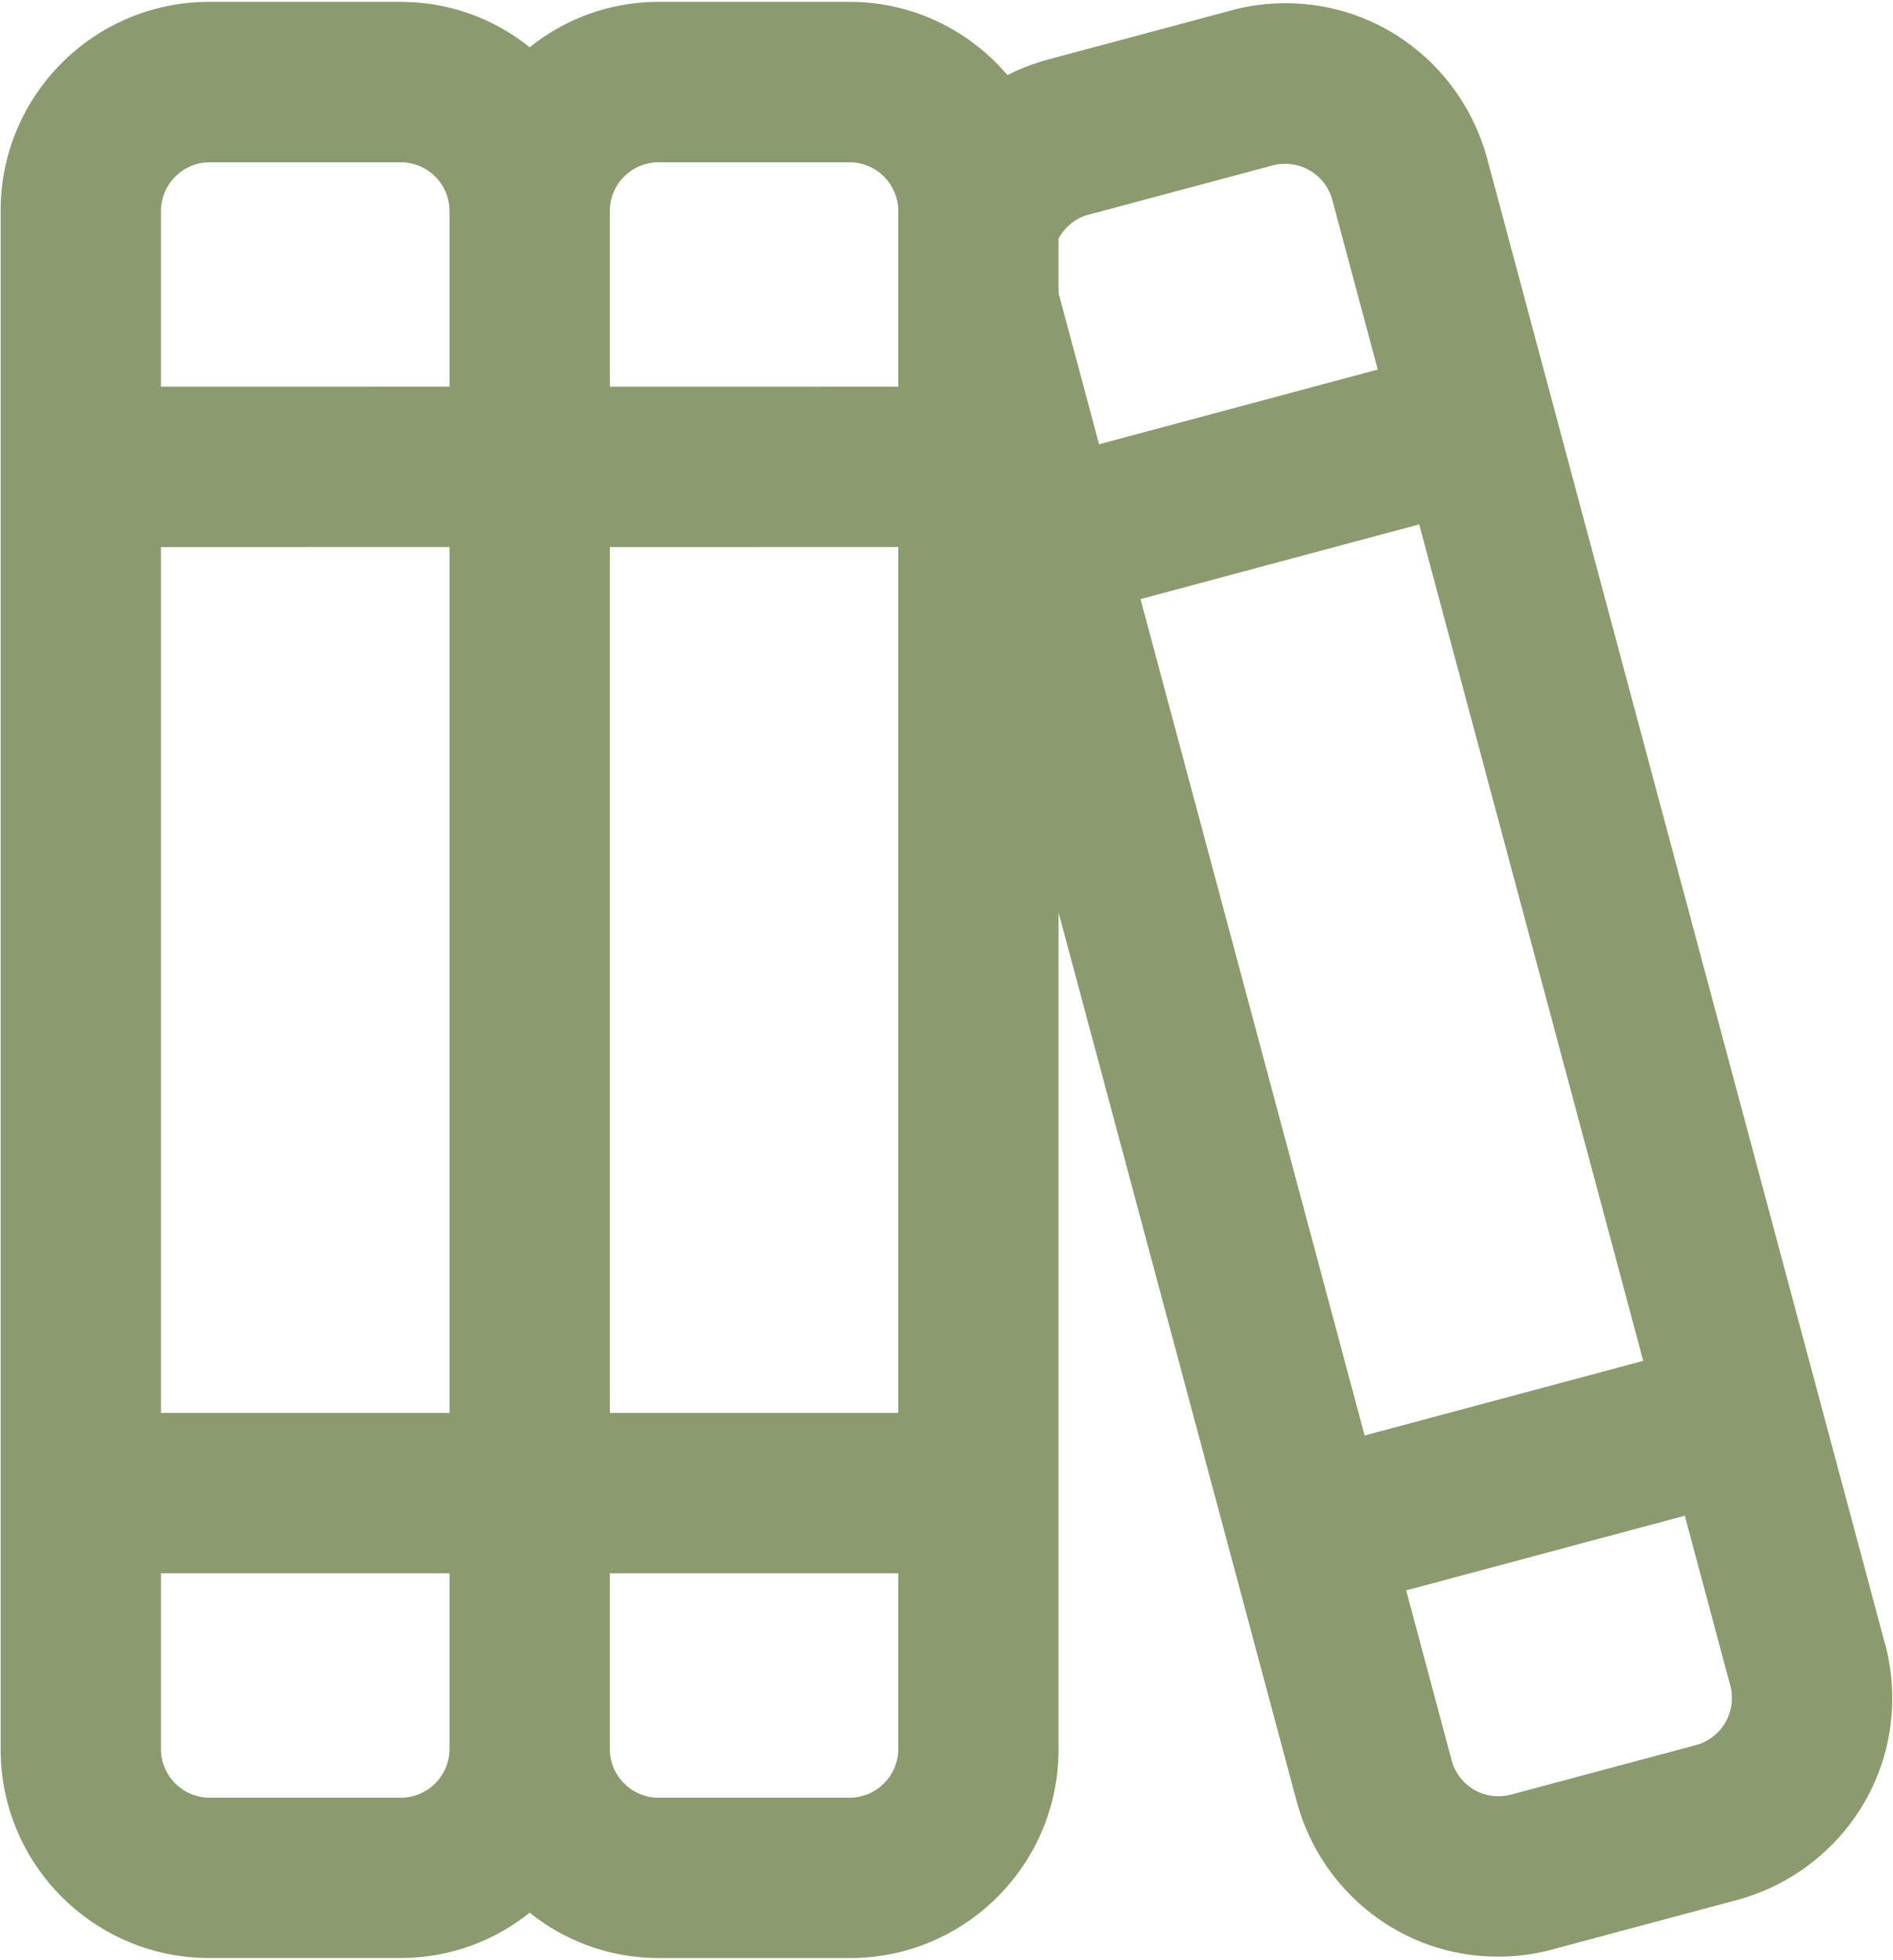
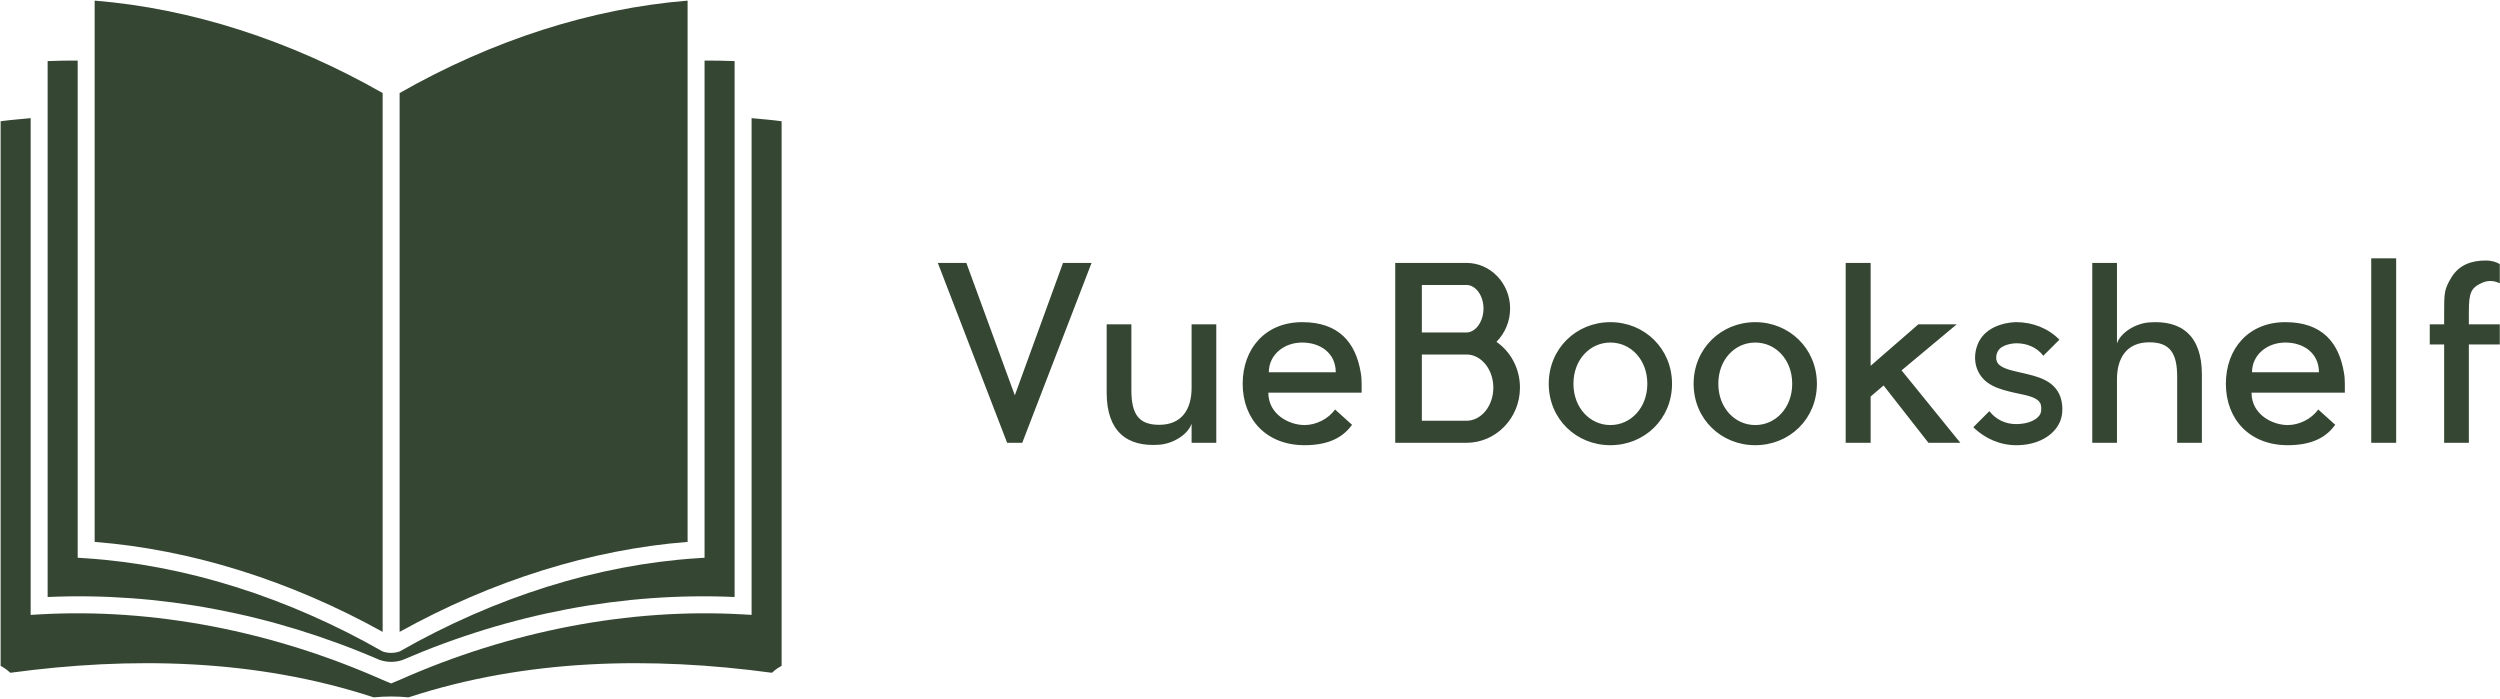
- <svg xmlns="http://www.w3.org/2000/svg" width="738" height="764" viewBox="0 0 738 764" fill="none">
-   <path d="M734.975 641.025L579.7 61.45C570.1 26.5 538.6 1.25 501.225 1.25C493.75 1.25 486.5 2.25 479.625 4.15L480.2 4.025L407.8 23.425C402.05 25.05 397.075 27.05 392.35 29.5L392.8 29.3C377.95 11.85 356 0.8 331.475 0.725H256.5C237.5 0.8 220.075 7.475 206.35 18.55L206.5 18.425C192.925 7.475 175.5 0.8 156.525 0.725H81.5C36.65 0.775 0.3 37.125 0.25 81.975V681.975C0.3 726.825 36.65 763.175 81.5 763.225H156.5C175.5 763.15 192.925 756.5 206.65 745.425L206.5 745.55C220.075 756.5 237.5 763.15 256.475 763.25H331.45C376.3 763.2 412.65 726.85 412.7 682V355.675L505.625 702.5C515.175 737.45 546.65 762.7 584.025 762.7C591.525 762.7 598.775 761.675 605.675 759.775L605.1 759.9L677.55 740.525C712.5 730.875 737.725 699.375 737.725 662C737.725 654.55 736.725 647.325 734.85 640.45L734.975 641.025ZM444.65 233.525L553.3 204.4L640.65 530.45L532.025 559.55L444.65 233.525ZM423.975 83.8L496.35 64.425C497.75 64.05 499.375 63.85 501.05 63.85C509.7 63.85 517.025 69.625 519.325 77.525L519.35 77.65L537.15 144.05L428.5 173.175L412.7 114.25V93.05C415.05 88.575 419.05 85.25 423.85 83.8H423.975ZM256.5 63.25H331.45C341.75 63.4 350.05 71.7 350.2 81.975V150.725L237.75 150.75V82C237.9 71.7 246.2 63.4 256.475 63.25H256.5ZM175.25 550.75H62.75V213.25L175.25 213.225V550.75ZM237.75 213.25L350.2 213.225V550.75H237.75V213.25ZM81.5 63.25H156.5C166.8 63.4 175.1 71.7 175.25 81.975V150.725L62.75 150.75V82C62.9 71.7 71.225 63.4 81.5 63.25ZM156.5 700.75H81.5C71.2 700.6 62.9 692.3 62.75 682.025V613.25H175.25V682C175.1 692.3 166.775 700.6 156.5 700.75ZM331.45 700.75H256.5C246.2 700.6 237.9 692.3 237.75 682.025V613.25H350.2V682C350.05 692.3 341.725 700.6 331.45 700.75ZM661.325 680.2L588.925 699.575C587.5 699.95 585.875 700.175 584.2 700.175C580.725 700.175 577.475 699.25 574.675 697.625L574.775 697.675C570.5 695.2 567.325 691.2 566.025 686.425L566 686.3L548.225 619.925L656.85 590.825L674.65 657.25C675.025 658.65 675.225 660.25 675.225 661.9C675.225 670.575 669.425 677.875 661.5 680.15L661.375 680.175L661.325 680.2Z" fill="#8A9B6E" />
+ <svg xmlns="http://www.w3.org/2000/svg" viewBox="0 0 3001 838" fill="none">
+   <path d="M459.322 111.679C348.248 48.309 229.078 10.07 113.628 0.75V650.504C229.067 659.568 348.025 696.76 459.322 758.505V111.679Z" fill="#354733" />
+   <path d="M825.394 0.75C709.944 10.081 590.763 48.309 479.7 111.679V758.494C590.975 696.748 709.966 659.557 825.394 650.493V0.75Z" fill="#354733" />
+   <path d="M455.536 792.111C464.601 795.206 474.144 795.34 483.208 792.244C613.011 736.089 748.951 710.812 881.828 716.636V73.341C869.868 72.806 857.831 72.684 845.749 72.728V669.511L836.262 670.135C717.427 677.896 594.271 716.647 479.7 782.022C473.086 784.282 465.926 784.282 459.322 782.022C344.741 716.647 221.596 677.896 102.76 670.135L93.251 669.511V72.728C81.18 72.684 69.132 72.795 57.184 73.341V716.636C190.05 710.801 325.699 735.955 455.536 792.111Z" fill="#354733" />
+   <path d="M938.25 145.553C926.335 143.894 914.231 143.014 902.205 141.823V738.116L891.426 737.492C755.632 729.709 612.377 757.28 479.7 816.163L469.5 820.406L459.311 816.163C326.612 757.28 183.368 729.698 47.574 737.492L36.806 738.116V141.823C24.769 143.025 12.665 143.905 0.75 145.553V799.271C7.364 802.689 12.375 807.6 12.375 807.6C156.588 788.113 306.268 790.496 448.655 837.12C455.202 836.474 462.151 836.062 469.511 836.062C476.872 836.062 483.82 836.474 490.356 837.12C632.721 790.485 782.423 788.113 926.625 807.6C926.625 807.6 931.903 802.456 938.25 799.271V145.553Z" fill="#354733" />
+   <path d="M1227.1 531.543H1208.96L1125.75 315.596H1160.01L1218.18 474.533L1276.05 315.596H1310.31L1227.1 531.543ZM1328.45 471.366V389.306H1358.11V468.486C1358.11 497.279 1367.04 509.948 1391.51 509.948C1419.15 509.948 1430.38 490.657 1430.38 465.607V389.306H1460.04V531.543H1430.38V508.509C1426.35 521.178 1408.5 532.695 1391.51 533.847C1352.93 536.726 1328.45 518.01 1328.45 471.366ZM1634.52 460.712V471.366H1522.52C1522.52 497.567 1547.57 510.236 1565.99 510.236C1579.53 510.236 1594.5 503.038 1602.56 491.521L1623.01 509.948C1613.5 522.905 1597.96 534.422 1565.99 534.422C1519.93 534.422 1491.71 503.038 1491.71 460.712C1491.71 418.387 1519.06 386.714 1563.12 386.714C1607.17 386.714 1627.32 411.188 1633.37 446.892C1634.23 451.499 1634.52 456.105 1634.52 460.712ZM1523.09 446.892H1603.43C1603.43 423.857 1585 411.188 1563.12 411.188C1541.23 411.188 1523.09 425.873 1523.09 446.892ZM1796.34 410.325C1813.33 422.13 1824.56 442.285 1824.56 465.319C1824.56 501.886 1795.76 531.543 1760.35 531.543H1674.83V315.596H1760.35C1789.43 315.596 1812.75 340.358 1812.75 370.302C1812.75 385.851 1806.42 400.247 1796.34 410.325ZM1706.79 342.085V399.095H1760.35H1761.21C1772.15 398.232 1780.79 385.275 1780.79 370.302C1780.79 355.042 1771.58 342.085 1760.35 342.085H1706.79ZM1760.35 505.054C1778.2 505.054 1792.6 487.202 1792.6 465.319C1792.6 444.012 1778.78 426.449 1761.79 425.585H1760.35H1706.79V505.054H1760.35ZM1933.11 411.188C1908.63 411.188 1888.76 431.631 1888.76 460.712C1888.76 489.505 1908.63 510.236 1933.11 510.236C1957.58 510.236 1977.45 489.505 1977.45 460.712C1977.45 431.631 1957.58 411.188 1933.11 411.188ZM1933.11 386.714C1973.99 386.714 2007.1 418.387 2007.1 460.712C2007.1 503.038 1973.99 534.422 1933.11 534.422C1892.22 534.422 1859.11 503.038 1859.11 460.712C1859.11 418.387 1892.22 386.714 1933.11 386.714ZM2107.02 411.188C2082.54 411.188 2062.67 431.631 2062.67 460.712C2062.67 489.505 2082.54 510.236 2107.02 510.236C2131.49 510.236 2151.36 489.505 2151.36 460.712C2151.36 431.631 2131.49 411.188 2107.02 411.188ZM2107.02 386.714C2147.9 386.714 2181.01 418.387 2181.01 460.712C2181.01 503.038 2147.9 534.422 2107.02 534.422C2066.13 534.422 2033.02 503.038 2033.02 460.712C2033.02 418.387 2066.13 386.714 2107.02 386.714ZM2314.9 531.543L2261.06 462.728L2245.51 475.973V531.543H2215.56V315.596H2245.51V439.118L2302.81 389.306H2348.88L2282.65 444.588L2353.2 531.543H2314.9ZM2473.26 476.261C2473.84 477.988 2478.73 492.097 2472.69 506.493C2465.2 523.481 2445.33 534.422 2420.57 534.422H2420.28C2400.42 534.422 2382.28 526.072 2368.74 512.828L2388.03 493.536C2396.1 503.902 2407.61 509.085 2420.28 509.085C2434.39 509.085 2446.2 503.902 2449.36 496.416C2451.38 491.233 2449.65 485.762 2449.65 485.186C2446.2 476.549 2433.53 474.821 2419.13 471.654C2399.84 467.335 2380.55 462.44 2373.06 442.285C2369.32 431.919 2370.47 419.826 2375.65 409.749C2387.46 387.578 2416.83 386.714 2420.28 386.714C2440.15 386.714 2458.87 394.201 2472.11 407.733L2452.82 427.025C2444.76 416.659 2432.95 412.052 2420.28 412.052C2420 412.052 2403.01 412.34 2398.11 421.842C2396.38 424.721 2395.52 429.616 2396.96 433.647C2399.84 441.709 2412.8 444.3 2426.62 447.468C2445.33 451.787 2465.78 456.105 2473.26 476.261ZM2643.14 449.483V531.543H2613.48V452.362C2613.48 423.569 2604.56 410.9 2580.08 410.9C2552.44 410.9 2541.21 430.192 2541.21 455.242V531.543H2511.56V315.596H2541.21V412.34C2545.24 399.671 2563.1 388.154 2580.08 387.002C2618.67 384.123 2643.14 402.838 2643.14 449.483ZM2814.75 460.712V471.366H2702.74C2702.74 497.567 2727.79 510.236 2746.22 510.236C2759.75 510.236 2774.72 503.038 2782.79 491.521L2803.23 509.948C2793.73 522.905 2778.18 534.422 2746.22 534.422C2700.15 534.422 2671.93 503.038 2671.93 460.712C2671.93 418.387 2699.29 386.714 2743.34 386.714C2787.39 386.714 2807.55 411.188 2813.6 446.892C2814.46 451.499 2814.75 456.105 2814.75 460.712ZM2703.32 446.892H2783.65C2783.65 423.857 2765.22 411.188 2743.34 411.188C2721.46 411.188 2703.32 425.873 2703.32 446.892ZM2876.36 310.125V531.543H2846.42V310.125H2876.36ZM3000.75 340.07C2996.43 338.054 2989.23 335.463 2980.02 339.206C2965.91 345.54 2963.61 351.299 2963.61 374.909V389.306H3000.75V413.492H2963.61V531.543H2933.95V413.492H2916.67V389.306H2933.95V374.909C2933.95 352.451 2933.95 347.268 2942.59 333.159C2951.8 317.899 2966.77 312.716 2983.76 312.716C2991.54 312.716 2997.01 314.732 3000.75 317.035V340.07Z" fill="#354733" />
</svg>
